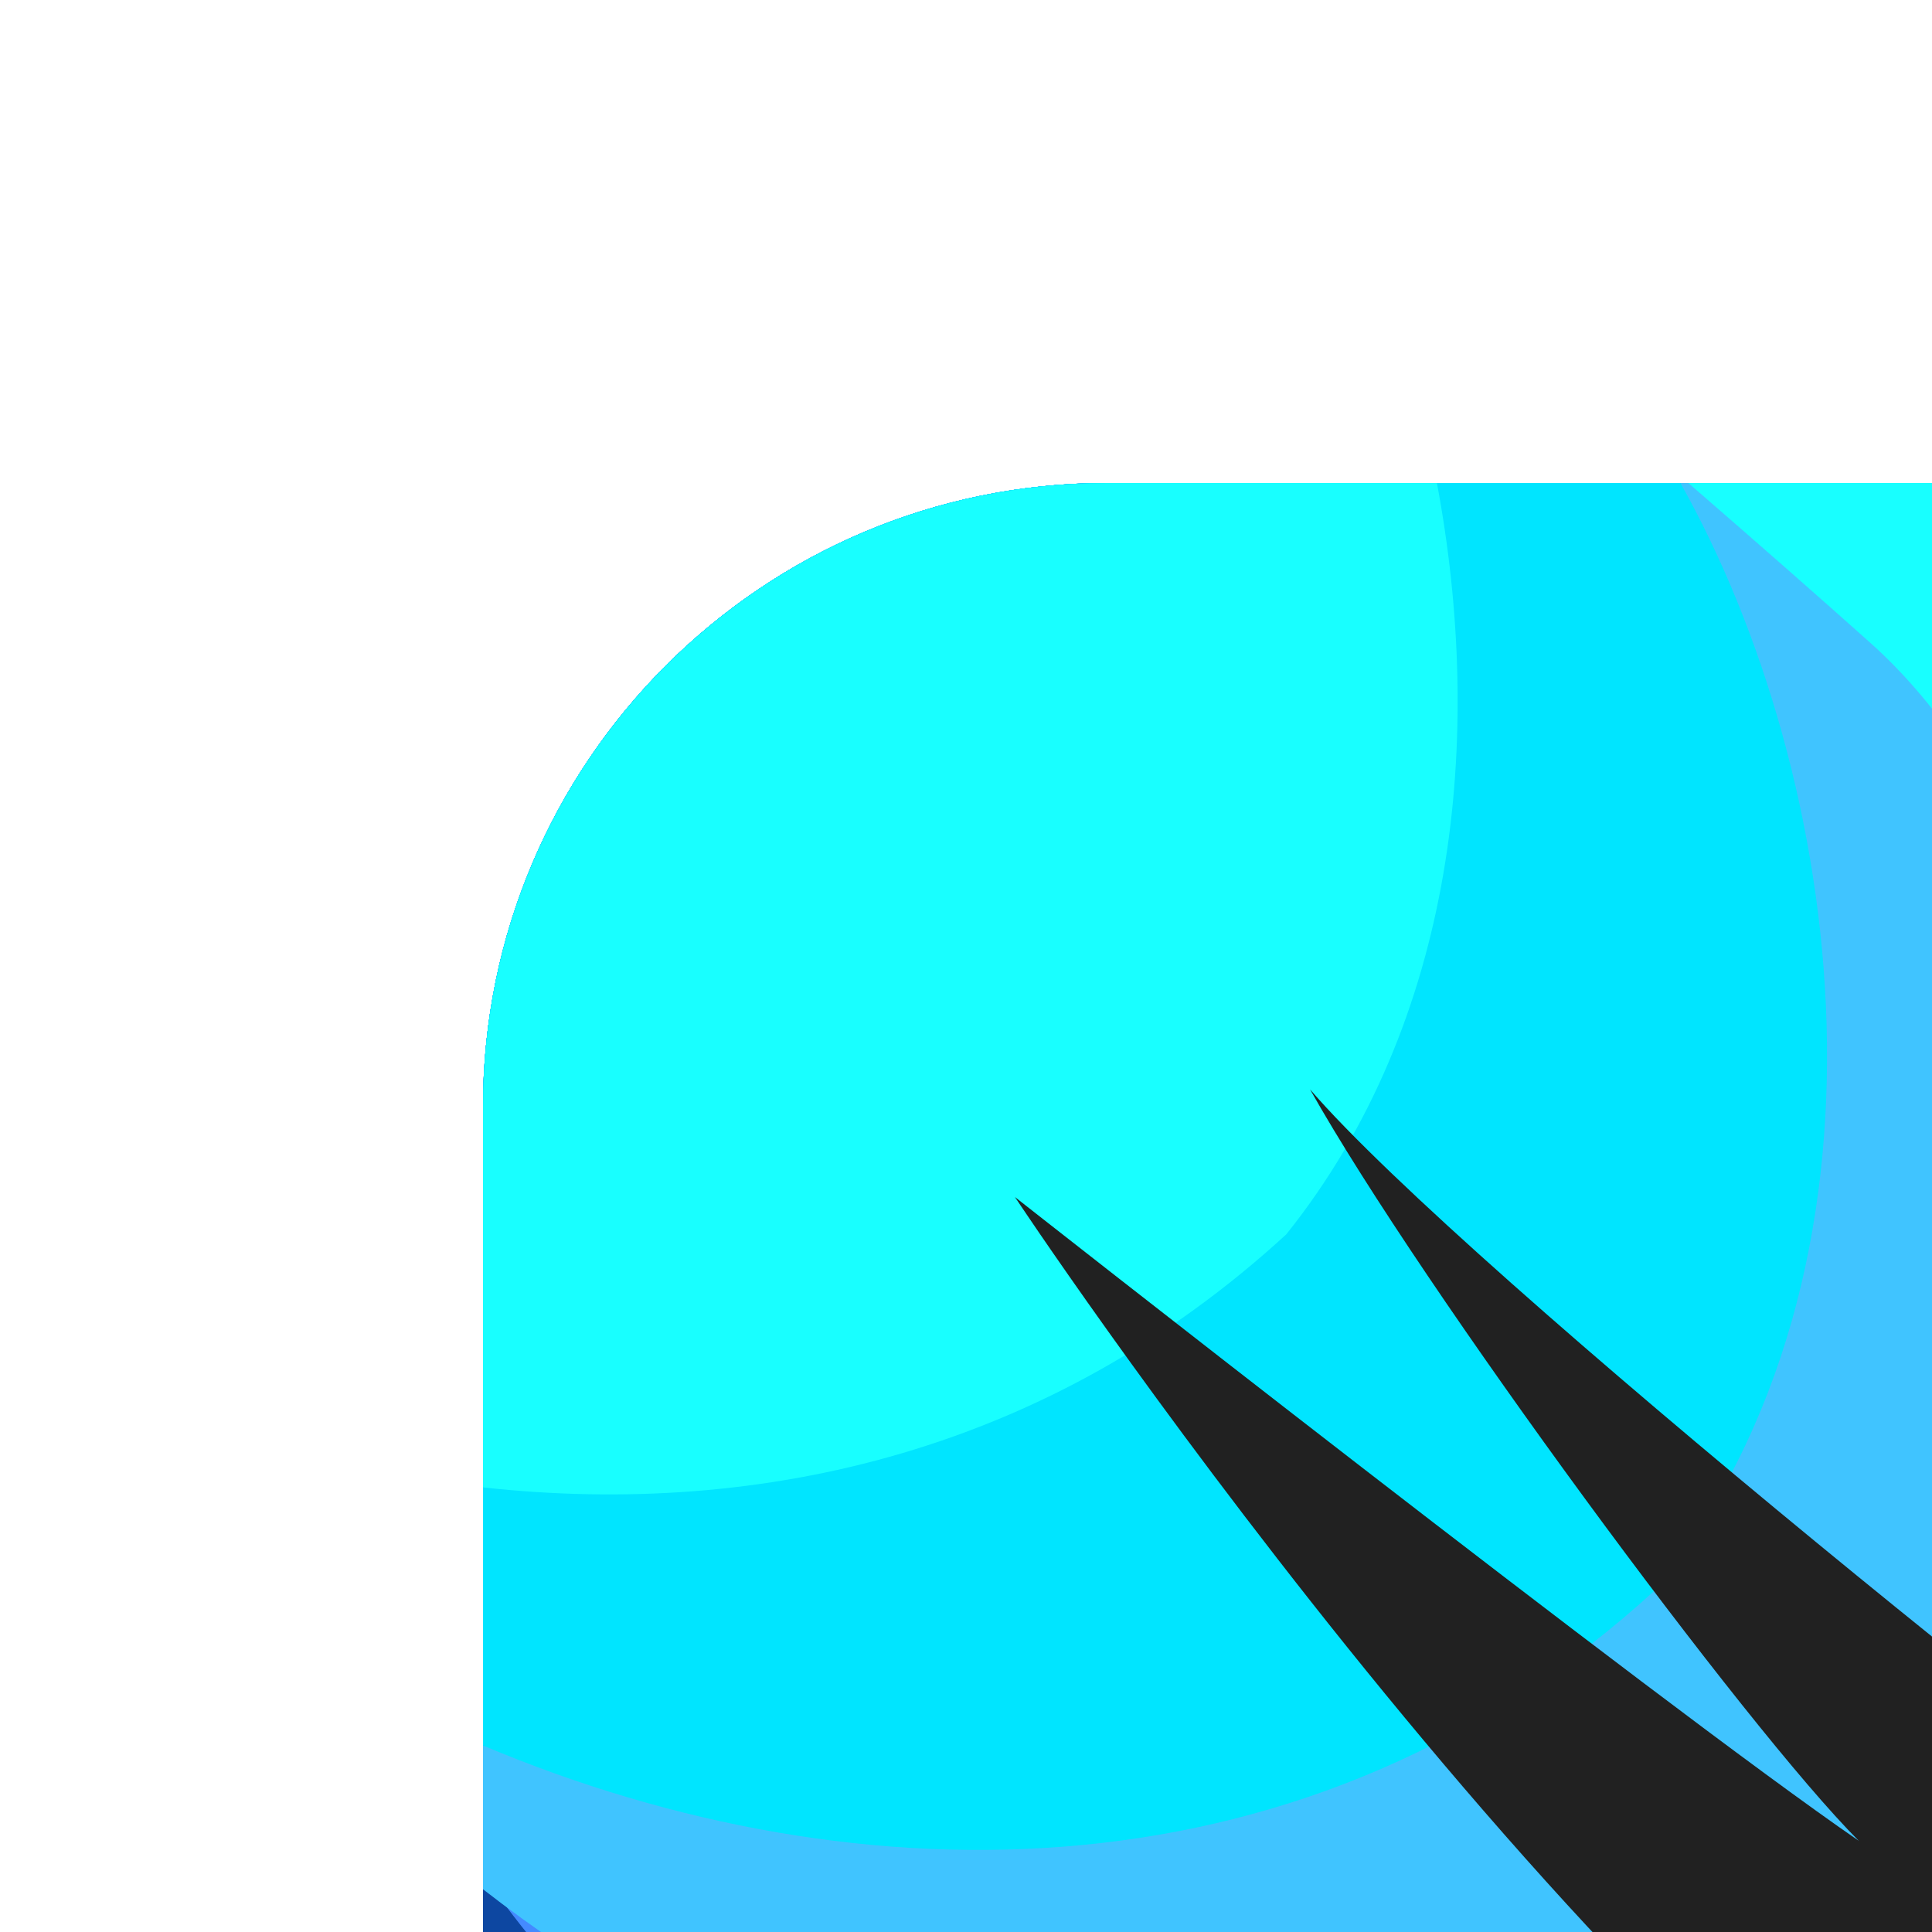
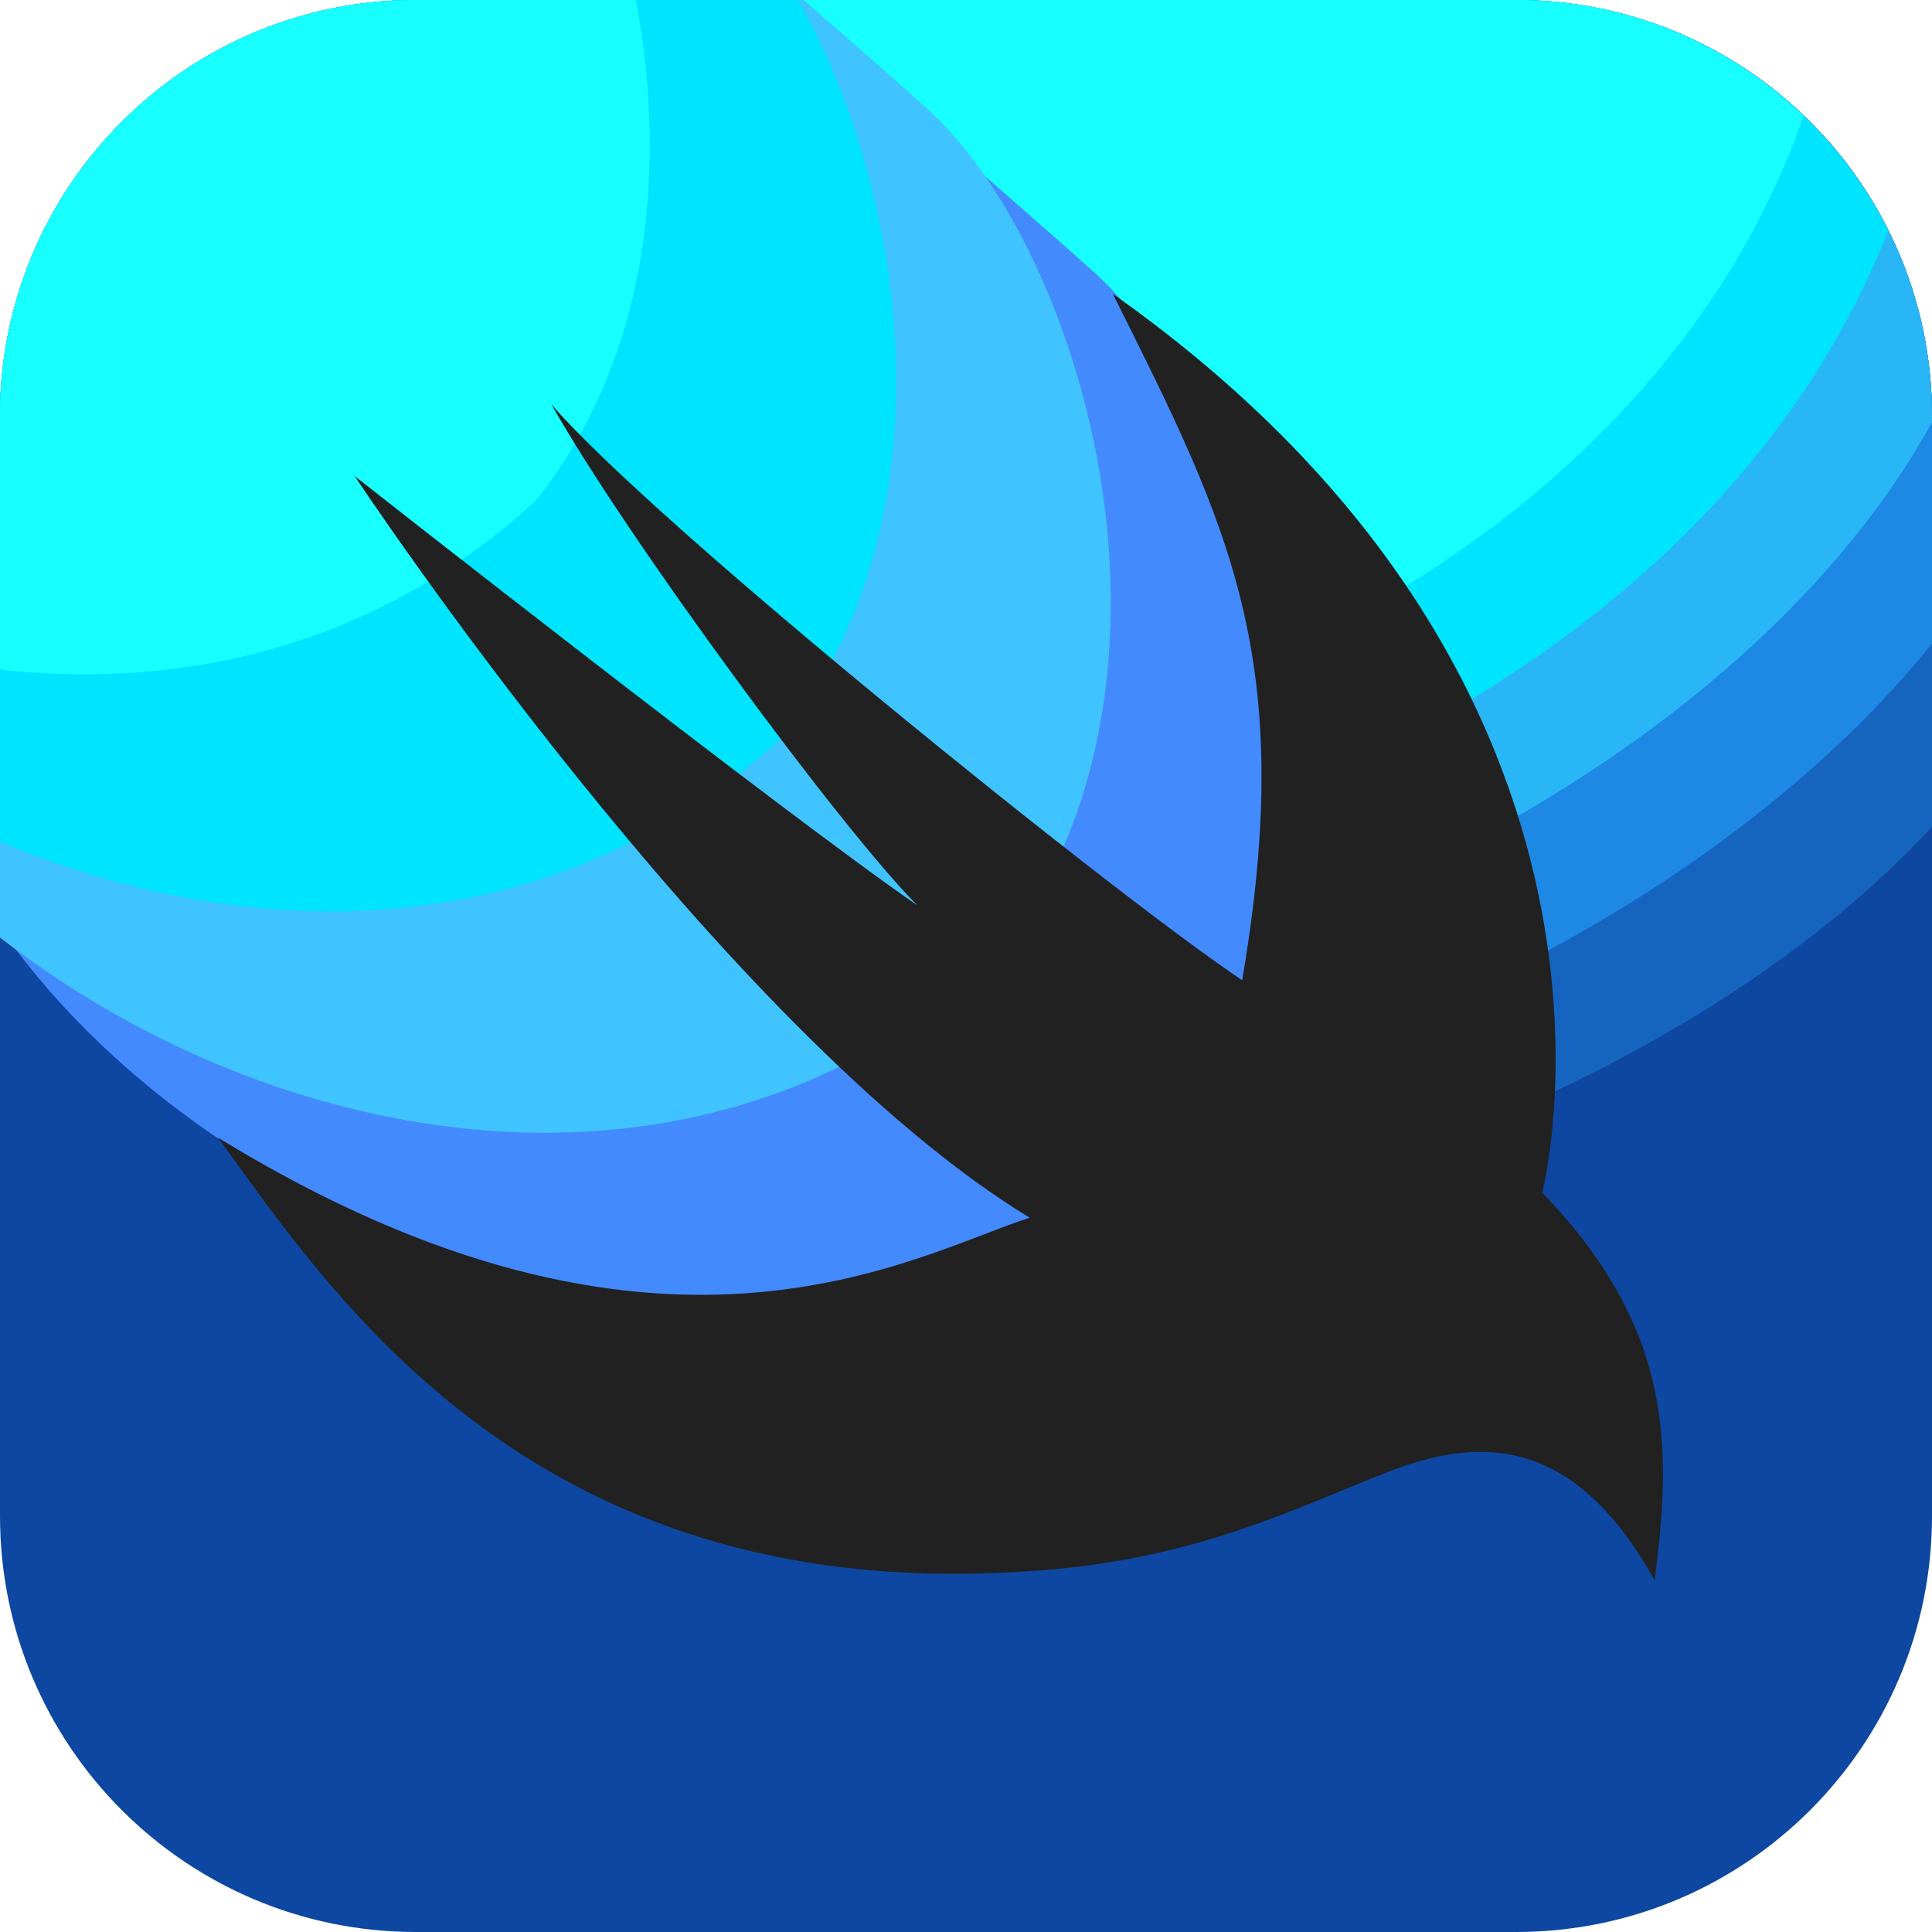
- <svg xmlns="http://www.w3.org/2000/svg" viewBox="0 0 24 24">
+ <svg xmlns="http://www.w3.org/2000/svg" viewBox="6 6 36 36">
  <path fill="#0d47a1" d="M34.249,42H13.751C9.47,42,6,38.53,6,34.249V13.751C6,9.47,9.47,6,13.751,6h20.497 C38.53,6,42,9.47,42,13.751v20.497C42,38.53,38.53,42,34.249,42z" />
  <path fill="#1565c0" d="M42,13.751C42,9.47,38.53,6,34.249,6H13.751C9.47,6,6,9.47,6,13.751v9.028 c3,3.221,8.502,7.14,13.646,7.106C26.494,29.84,36.654,27.166,42,21.407V13.751z" />
  <path fill="#1e88e5" d="M42,13.751C42,9.47,38.53,6,34.249,6H13.751C9.47,6,6,9.47,6,13.751v8.75 c3,3.499,7.219,4.858,13.694,4.905C30.143,27.482,38.328,22.577,42,17.992V13.751z" />
  <path fill="#29b6f6" d="M42,13.751C42,9.47,38.53,6,34.249,6H13.751C9.47,6,6,9.47,6,13.751v8.18 c4.408,2.669,9.077,3.262,12.674,3.336C29.161,25.327,38.611,20.031,42,13.869V13.751z" />
  <path fill="#00e5ff" d="M34.249,6H13.751C9.47,6,6,9.47,6,13.751v5.98c4.167,2.708,8.472,3.482,12.917,3.446 c7.194,0,18.718-3.832,22.265-12.878C39.911,7.753,37.288,6,34.249,6z" />
  <path fill="#18ffff" d="M34.249,6H13.751C9.47,6,6,9.47,6,13.751v3.691c4.748,3.197,10.543,4.603,17.778,2.867 c8.943-2.146,14.011-6.927,15.83-12.149C38.216,6.825,36.33,6,34.249,6z" />
  <path fill="#448aff" d="M20.535,6h-6.784C9.47,6,6,9.47,6,13.751v9.534l0.063,0.089c4.25,6,14.75,9.875,21.625,3.563 c4-5,1.688-13.188-1.313-15.875C24.868,9.712,22.51,7.684,20.535,6z" />
  <path fill="#40c4ff" d="M20.973,6h-7.222C9.47,6,6,9.47,6,13.751v9.718c5.079,3.953,13.005,5.51,18.563,0.406 c4-5,1.688-13.188-1.313-15.875C22.613,7.43,21.821,6.735,20.973,6z" />
  <path fill="#00e5ff" d="M13.751,6C9.47,6,6,9.47,6,13.751v7.932c4.686,1.975,10.315,1.966,14.563-1.933 C23.787,15.72,22.908,9.622,20.875,6H13.751z" />
  <path fill="#18ffff" d="M13.751,6C9.47,6,6,9.47,6,13.751v4.726c3.476,0.382,7.055-0.459,9.979-3.144 C18.098,12.684,18.439,9.145,17.85,6H13.751z" />
  <path fill="#212121" d="M12.608,14.87c0,0,6.833,10.327,12.578,13.82c-2.174,0.699-6.894,3.555-15.124-1.492 c2.096,2.873,5.807,8.635,14.891,8.092c3.183-0.155,5.124-1.165,6.91-1.863s3.494-0.621,4.969,2.019 c0.311-2.407,0.388-4.659-2.096-7.221c0,0,2.456-9.363-8.001-16.751c2.174,4.348,3.433,6.8,2.411,12.791 c-2.329-1.553-10.931-8.48-12.872-10.732c1.398,2.485,5.419,7.936,6.816,9.334C20.606,21.159,12.608,14.87,12.608,14.87z" />
</svg>
